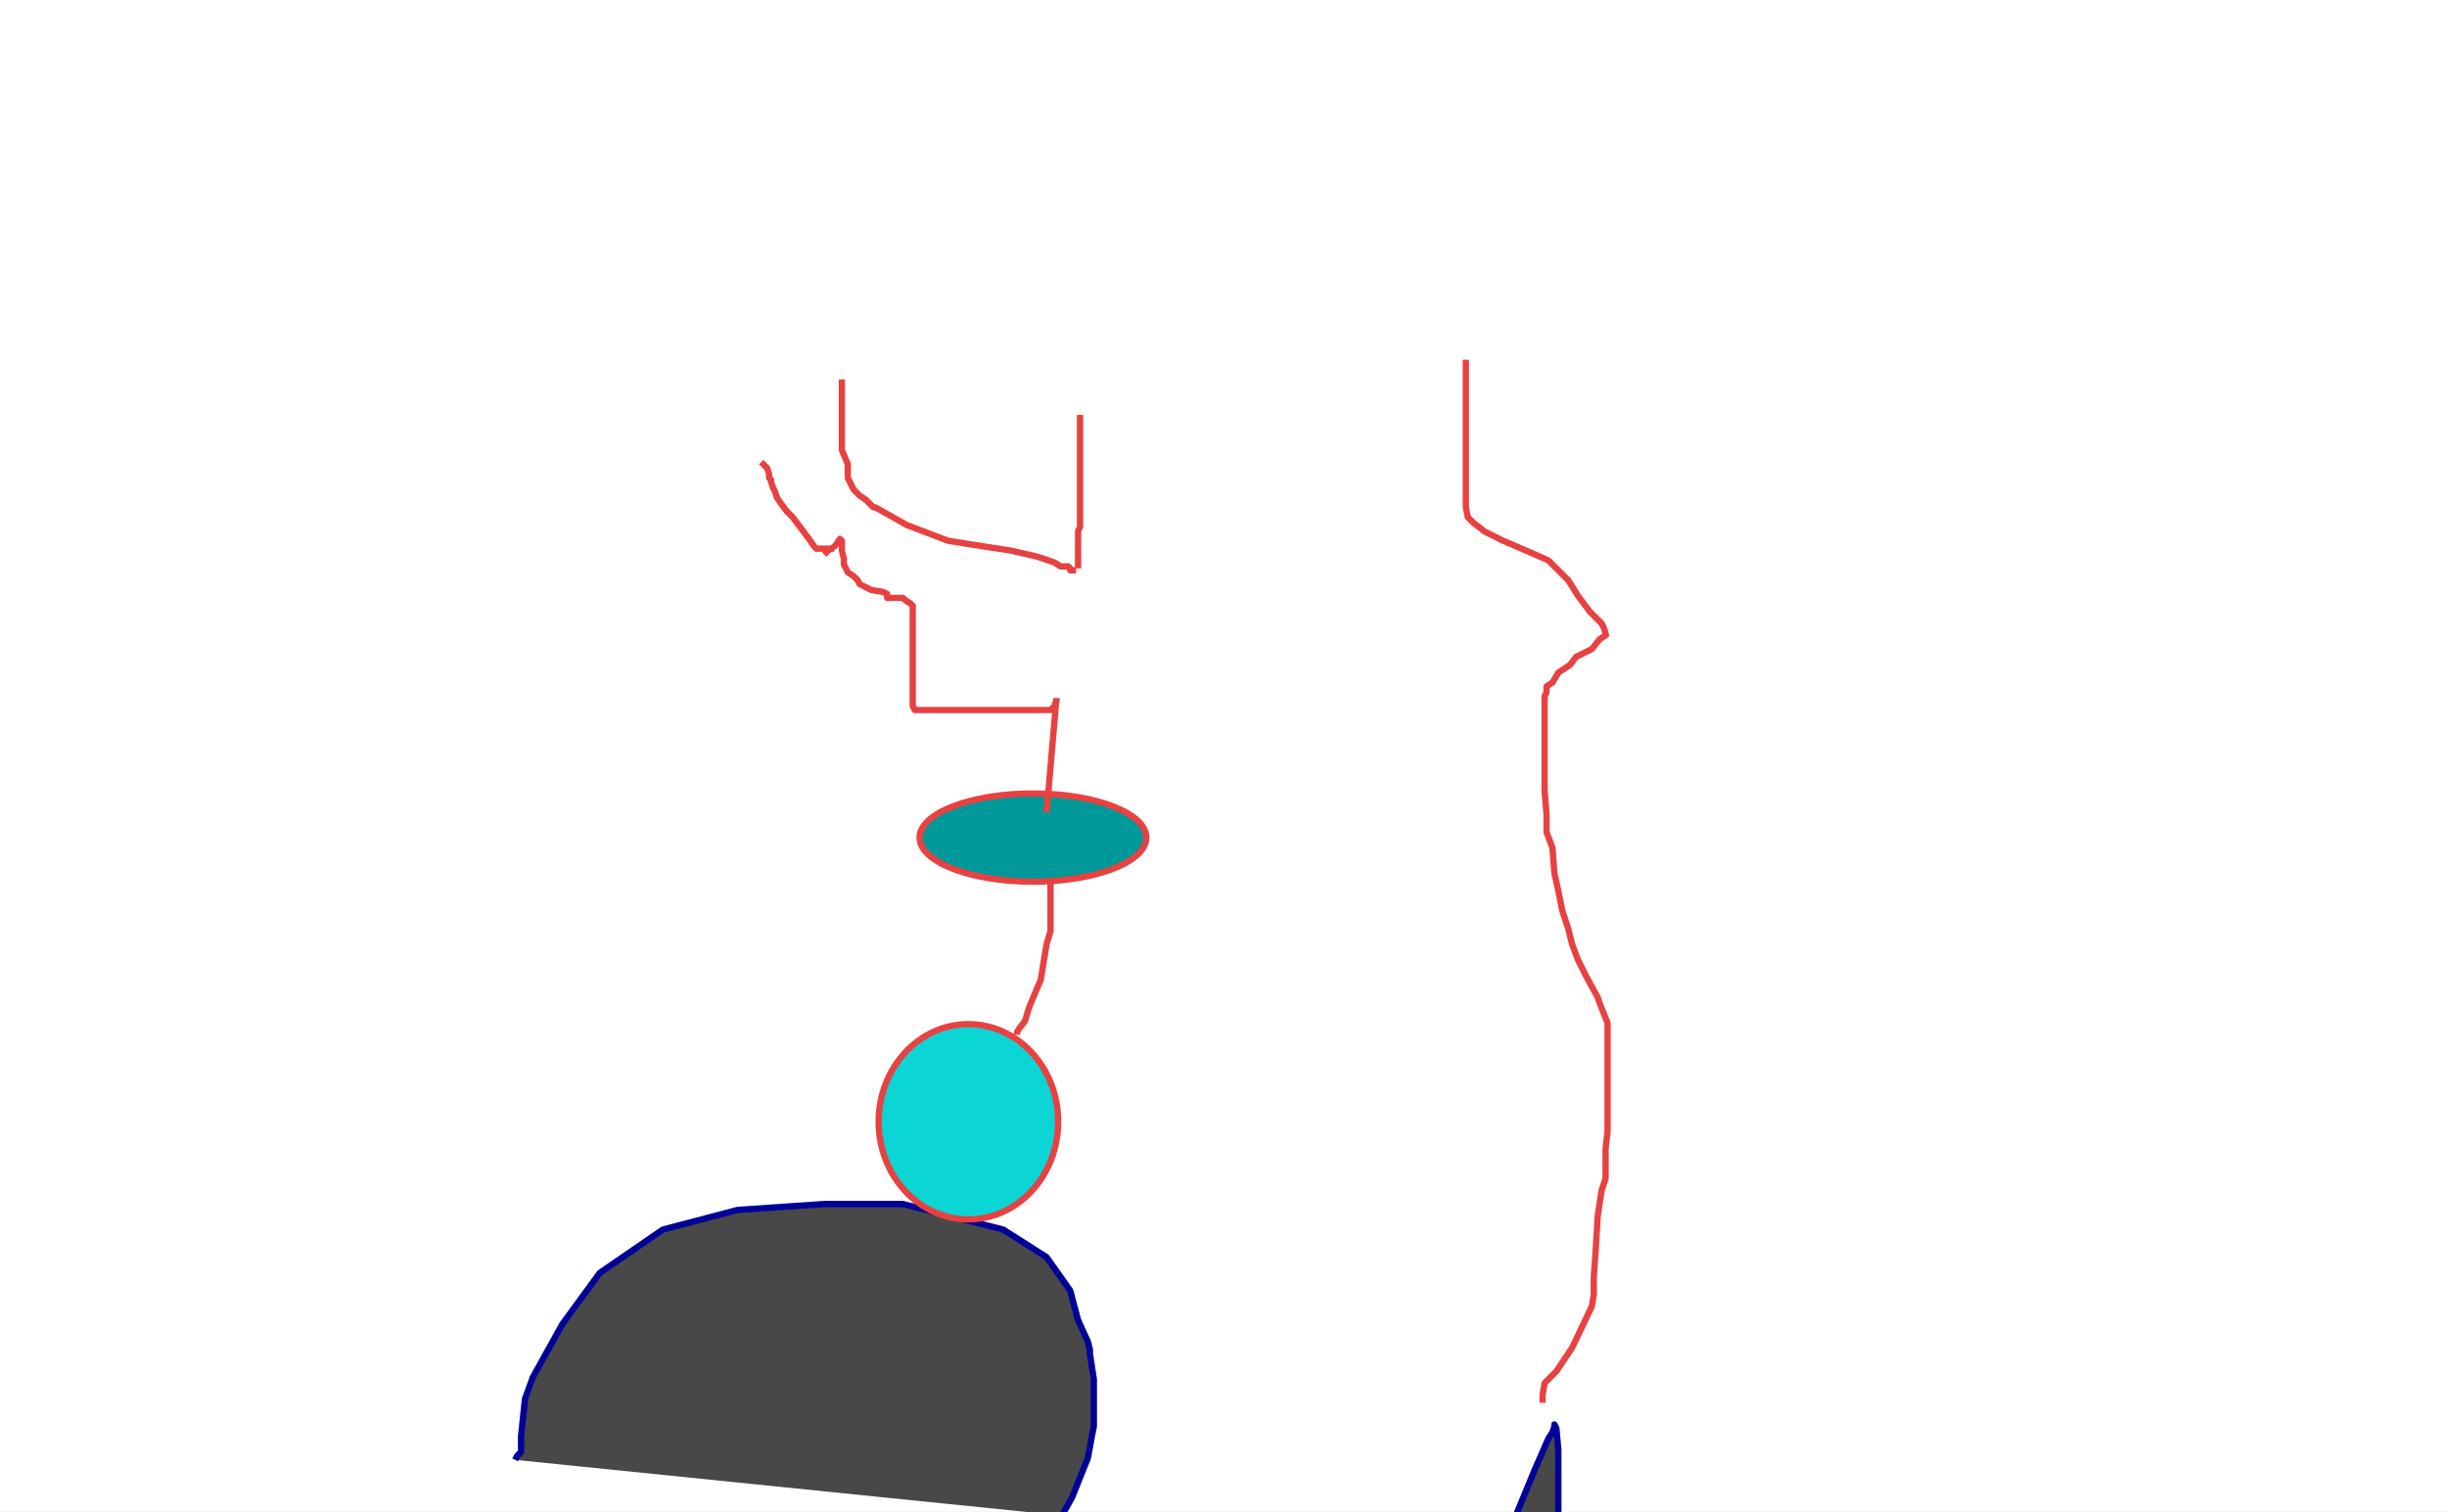
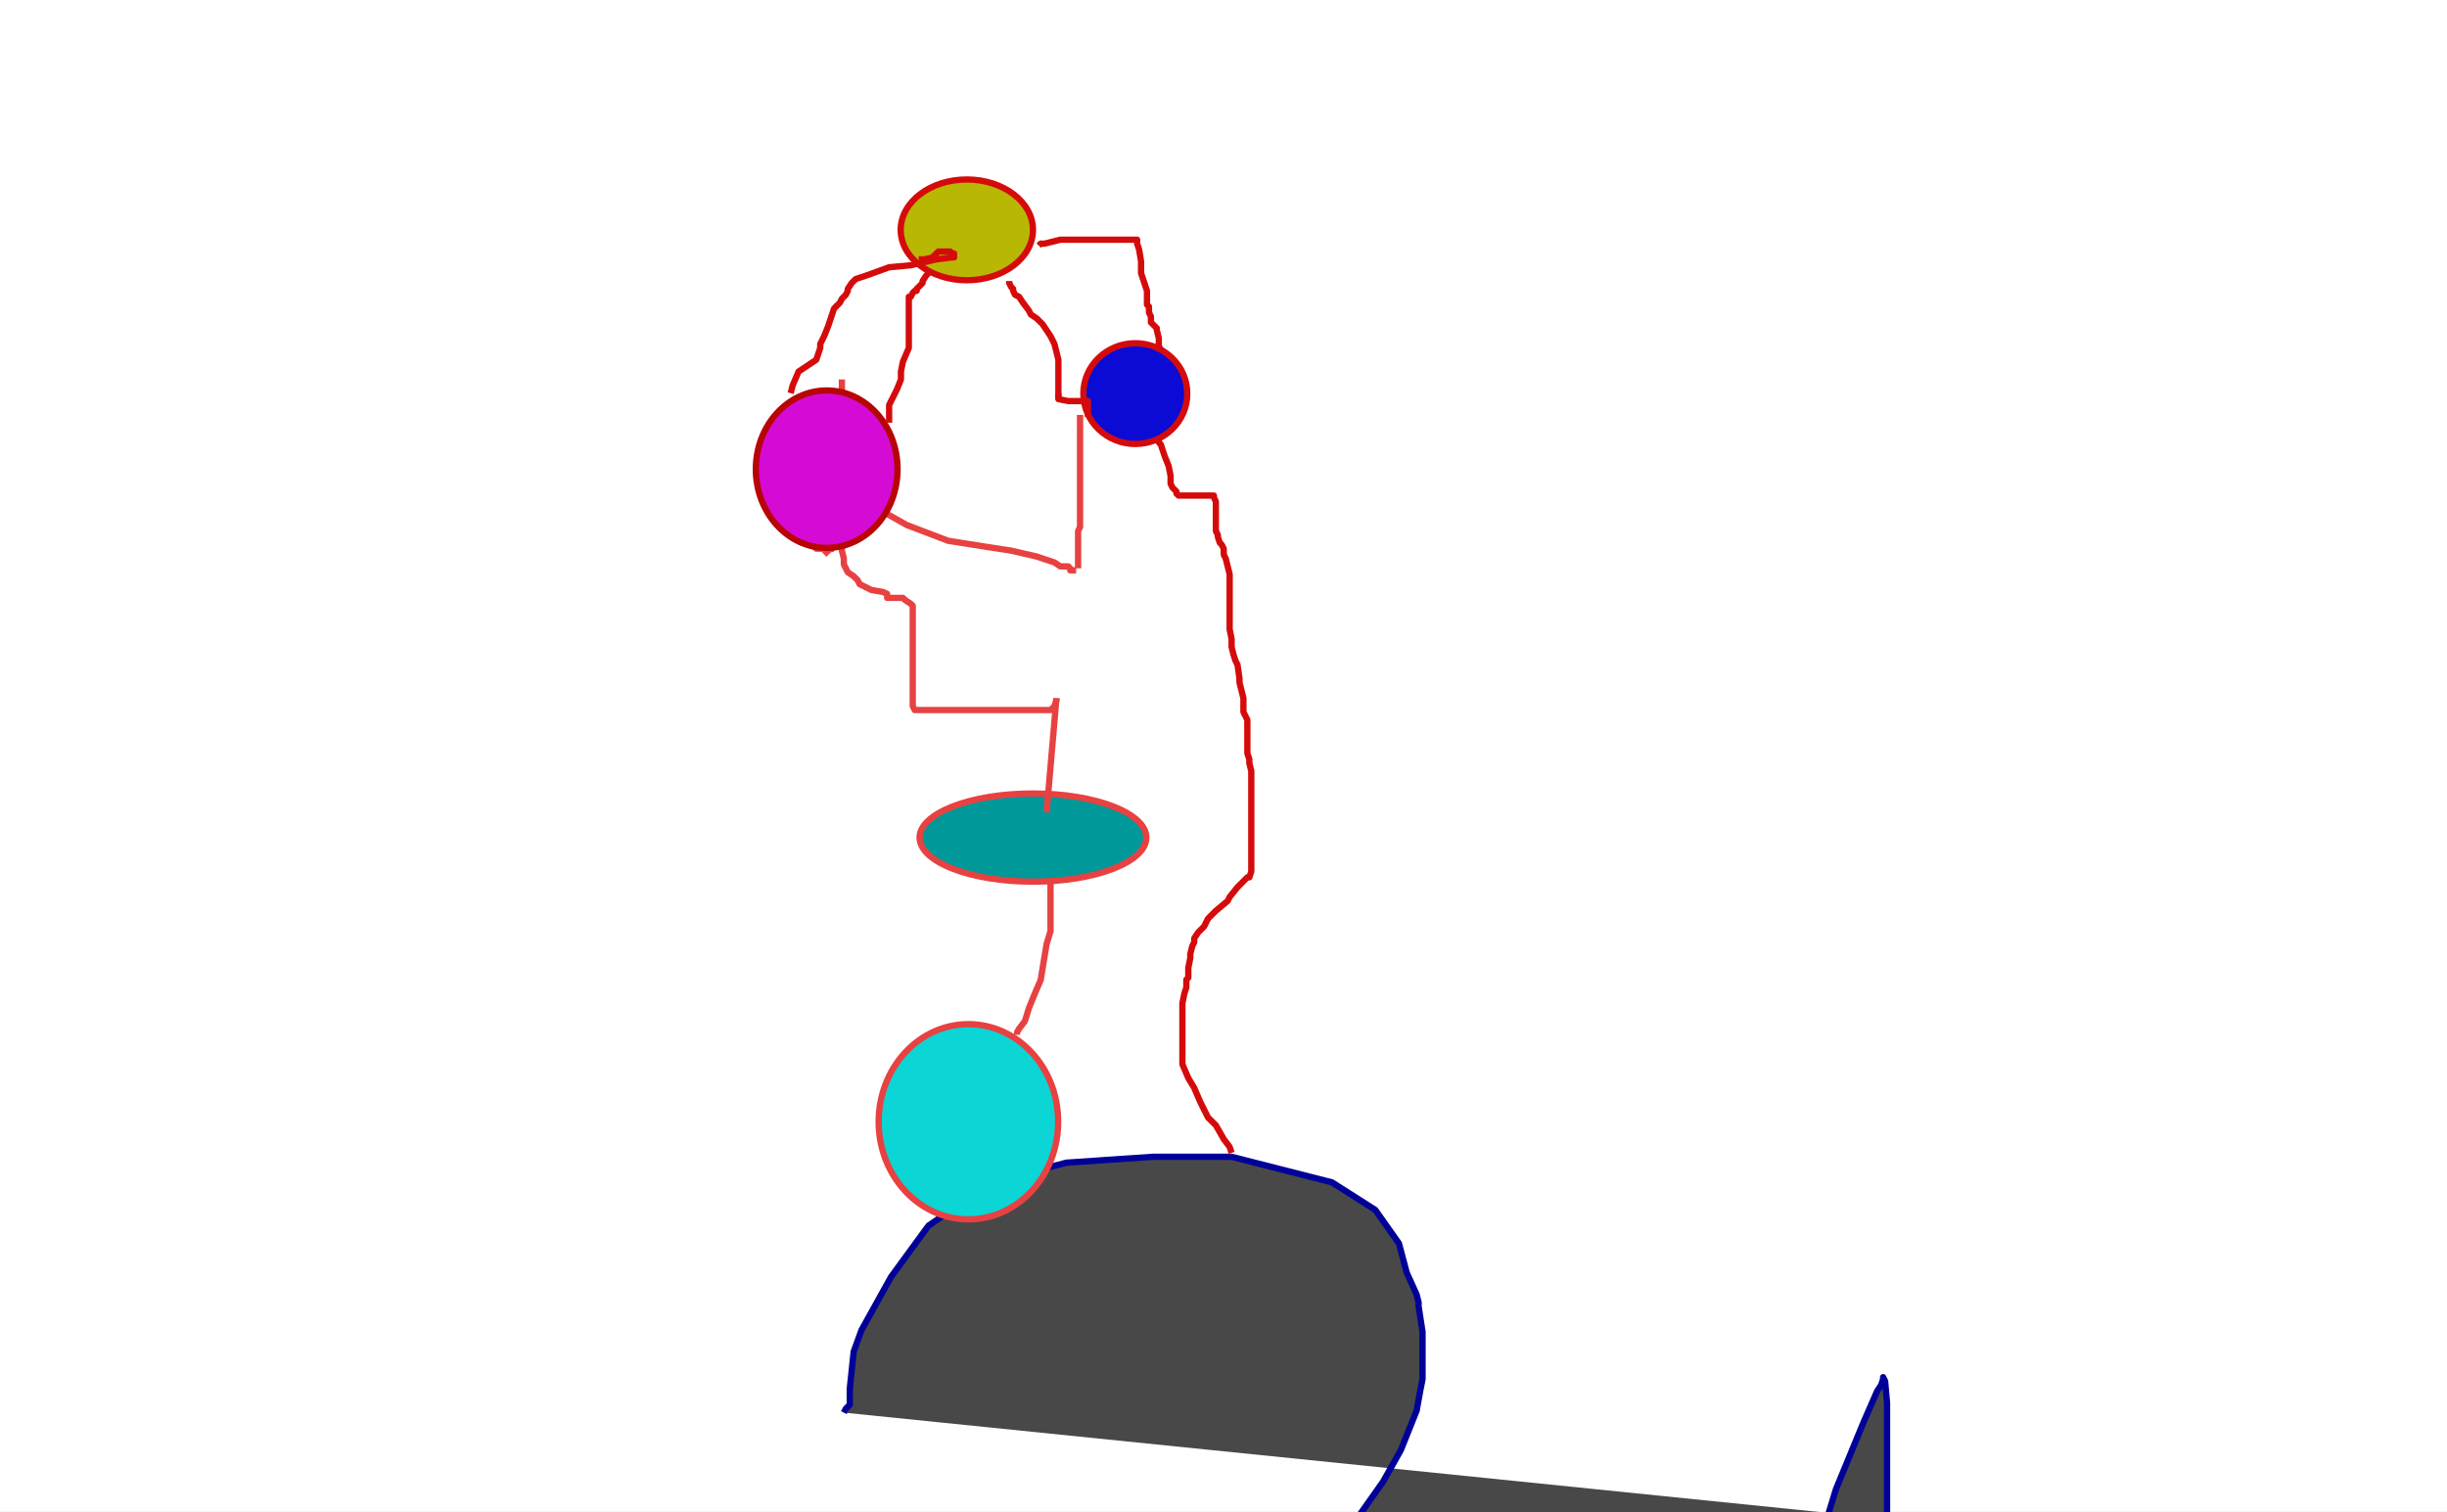
<svg xmlns="http://www.w3.org/2000/svg" width="777" height="480" style="">
  <rect id="backgroundrect" width="100%" height="100%" x="0" y="0" fill="#FFFFFF" stroke="none" />
  <g class="currentLayer" style="">
-     <polyline fill="#484848" stroke="#000099" stroke-width="2" stroke-linejoin="round" stroke-dashoffset="" fill-rule="nonzero" marker-start="" marker-mid="" marker-end="" id="svg_1" points="163.575,463.625 164.2,462.375 165.45,461.125 165.45,460.5 165.45,456.125 166.7,444.25 169.2,437.375 178.575,420.5 190.45,404.25 210.45,390.5 234.2,384.25 261.7,382.375 286.7,382.375 318.575,390.5 332.325,399.25 339.825,409.875 342.325,419.25 345.45,426.125 346.075,428.625 346.075,429.875 347.325,438 347.325,443.625 347.325,453 346.7,456.125 345.45,463 340.45,475.5 334.825,485.5 327.325,496.125 317.325,506.125 306.075,513.625 293.575,519.25 281.7,522.375 271.075,524.875 262.95,527.375 255.45,529.875 249.825,531.125 237.95,536.125 229.825,539.875 221.075,544.25 210.45,548.625 197.325,552.375 182.325,557.375 167.325,561.125 150.45,564.25 136.075,566.125 127.325,566.125 118.575,566.125 110.45,566.125 100.45,563.625 96.7,560.5 93.575,558 91.7,555.5 91.075,554.875 97.95,566.125 100.45,568.625 117.325,582.375 135.45,590.5 156.075,596.125 178.575,599.875 203.575,601.125 232.325,601.125 263.575,601.125 292.325,601.125 319.825,601.125 357.95,601.125 406.7,600.5 427.95,596.75 444.825,590.5 456.7,583 461.7,574.25 464.2,563.625 466.075,551.75 467.95,535.5 469.825,518 474.2,502.375 478.575,488 487.325,466.75 491.7,456.75 492.95,454.875 493.575,453 493.575,452.375 494.2,453.625 494.825,460.5 494.825,466.75 494.825,480.5 494.825,491.75 494.825,497.375 " style="color: rgb(0, 0, 0);" class="" />
+     <polyline fill="#484848" stroke="#000099" stroke-width="2" stroke-linejoin="round" stroke-dashoffset="" fill-rule="nonzero" marker-start="" marker-mid="" marker-end="" id="svg_1" points="267.95,448.625 268.575,447.375 269.825,446.125 269.825,445.5 269.825,441.125 271.075,429.25 273.575,422.375 282.95,405.5 294.825,389.25 314.825,375.5 338.575,369.25 366.075,367.375 391.075,367.375 422.95,375.5 436.7,384.25 444.2,394.875 446.7,404.25 449.825,411.125 450.45,413.625 450.45,414.875 451.7,423 451.7,428.625 451.7,438 451.075,441.125 449.825,448 444.825,460.5 439.2,470.5 431.7,481.125 421.7,491.125 410.45,498.625 397.95,504.25 386.075,507.375 375.45,509.875 367.325,512.375 359.825,514.875 354.2,516.125 342.325,521.125 334.2,524.875 325.45,529.25 314.825,533.625 301.7,537.375 286.7,542.375 271.7,546.125 254.825,549.25 240.45,551.125 231.7,551.125 222.95,551.125 214.825,551.125 204.825,548.625 201.075,545.5 197.95,543 196.075,540.5 195.45,539.875 202.325,551.125 204.825,553.625 221.7,567.375 239.825,575.5 260.45,581.125 282.95,584.875 307.95,586.125 336.7,586.125 367.95,586.125 396.7,586.125 424.2,586.125 462.325,586.125 511.075,585.5 532.325,581.75 549.2,575.5 561.075,568 566.075,559.25 568.575,548.625 570.45,536.75 572.325,520.5 574.2,503 578.575,487.375 582.95,473 591.7,451.75 596.075,441.75 597.325,439.875 597.95,438 597.95,437.375 598.575,438.625 599.2,445.5 599.2,451.75 599.2,465.5 599.2,476.75 599.2,482.375 " style="color: rgb(0, 0, 0);" class="" />
    <path fill="#0bd5d5" fill-opacity="1" stroke="#e84141" stroke-opacity="1" stroke-width="2" stroke-dasharray="none" stroke-linejoin="round" stroke-linecap="butt" stroke-dashoffset="" fill-rule="nonzero" opacity="1" marker-start="" marker-mid="" marker-end="" d="M279,356.25 C279,339.123 291.754,325.25 307.5,325.25 C323.246,325.25 336,339.123 336,356.25 C336,373.377 323.246,387.25 307.5,387.25 C291.754,387.25 279,373.377 279,356.25 z" id="svg_2" class="" />
    <polyline fill="none" stroke="#e84141" stroke-width="2" stroke-linejoin="round" stroke-dashoffset="" fill-rule="nonzero" marker-start="" marker-mid="" marker-end="" id="svg_4" points="322.95,328.625 322.95,327.809 323.575,326.722 325.45,324.275 326.7,320.197 328.575,315.575 330.45,311.225 332.325,299.806 333.575,295.728 333.575,292.466 333.575,289.203 333.575,286.756 333.575,284.309 333.575,282.406 333.575,280.503 333.575,278.056 333.575,276.969 333.575,275.066 333.575,274.522 333.575,274.25 " style="color: rgb(0, 0, 0);" class="" />
-     <polyline fill="none" stroke="#e84141" stroke-width="2" stroke-linejoin="round" stroke-dashoffset="" fill-rule="nonzero" marker-start="" marker-mid="" marker-end="" id="svg_5" points="489.825,445.5 489.825,444.25 489.825,443 490.45,439.25 494.2,435.5 499.2,428 505.45,414.875 506.075,411.125 506.075,405.5 506.7,396.75 507.325,386.125 508.575,378 509.825,374.25 509.825,369.875 509.825,364.875 510.45,359.25 510.45,351.75 510.45,345.5 510.45,339.875 510.45,333 510.45,329.875 510.45,329.25 510.45,327.375 510.45,326.75 510.45,324.875 507.95,318.625 507.325,316.75 503.575,309.875 501.075,304.875 499.2,299.875 497.95,294.875 496.075,289.25 494.825,283 493.575,277.375 492.95,269.25 491.075,264.25 491.075,258.625 490.45,251.125 490.45,248.625 490.45,243 490.45,239.25 490.45,236.125 490.45,233.625 490.45,231.125 490.45,229.875 490.45,228.625 490.45,226.75 490.45,225.5 490.45,224.25 490.45,223 490.45,221.125 491.075,219.875 491.075,218.625 491.075,218 492.95,216.75 494.825,213.625 498.575,211.125 500.45,208.625 505.45,206.125 507.95,203 509.825,201.75 510.45,201.125 " style="color: rgb(0, 0, 0);" />
    <path fill="#009899" fill-opacity="1" stroke="#e84141" stroke-opacity="1" stroke-width="2" stroke-dasharray="none" stroke-linejoin="round" stroke-linecap="butt" stroke-dashoffset="" fill-rule="nonzero" opacity="1" marker-start="" marker-mid="" marker-end="" d="M292,266 C292,258.265 308.11,252 328,252 C347.89,252 364,258.265 364,266 C364,273.735 347.89,280 328,280 C308.11,280 292,273.735 292,266 Z" id="svg_6" />
    <path fill="#009899" fill-opacity="1" stroke="#e84141" stroke-opacity="1" stroke-width="2" stroke-dasharray="none" stroke-linejoin="round" stroke-linecap="butt" stroke-dashoffset="" fill-rule="nonzero" opacity="1" marker-start="" marker-mid="" marker-end="" d="M335.45,221.75 L332.325,258 " id="svg_8" class="" />
    <polyline fill="none" stroke="#e84141" stroke-width="2" stroke-linejoin="round" stroke-dashoffset="" fill-rule="nonzero" marker-start="" marker-mid="" marker-end="" id="svg_12" points="335.45,221.75 335.45,222.375 334.825,224.25 333.575,225.5 331.075,225.5 323.575,225.5 316.075,225.5 303.575,225.5 291.075,225.5 290.45,225.5 289.825,224.25 289.825,222.375 289.825,221.125 289.825,219.875 289.825,217.375 289.825,216.125 289.825,214.25 289.825,210.5 289.825,208 289.825,205.5 289.825,203 289.825,199.875 289.825,194.875 289.825,193.625 289.825,193 289.825,192.375 289.2,191.75 287.325,190.5 286.7,189.875 283.575,189.875 281.7,189.875 281.7,189.25 281.7,188.625 280.45,188 276.7,187.375 274.2,186.125 272.95,185.5 272.325,184.25 271.075,183 269.2,181.75 267.95,179.25 267.95,177.375 267.325,174.875 267.325,173.625 267.325,171.75 266.7,171.125 265.45,173 264.825,173.625 262.95,174.875 261.7,176.125 " style="color: rgb(0, 0, 0);" />
    <polyline fill="none" stroke="#e84141" stroke-width="2" stroke-linejoin="round" stroke-dashoffset="" fill-rule="nonzero" marker-start="" marker-mid="" marker-end="" id="svg_13" points="341.7,181.125 341.075,181.125 340.45,181.125 339.825,181.125 339.825,180.5 339.2,179.875 336.7,179.875 334.825,178.625 329.2,176.75 321.075,174.875 312.95,173.625 301.075,171.75 287.95,166.75 277.95,161.125 277.325,161.125 274.825,158.625 272.95,157.375 271.075,155.5 270.45,154.25 269.2,151.75 269.2,150.5 269.2,148.625 269.2,147.375 267.325,143 267.325,142.375 267.325,141.75 267.325,140.5 267.325,138 267.325,136.75 267.325,134.875 267.325,134.25 267.325,133 267.325,131.75 267.325,131.125 267.325,129.25 267.325,128.625 267.325,126.75 267.325,124.875 267.325,123 267.325,121.125 267.325,120.5 " style="color: rgb(0, 0, 0);" />
    <polyline fill="none" stroke="#e84141" stroke-width="2" stroke-linejoin="round" stroke-dashoffset="" fill-rule="nonzero" marker-start="" marker-mid="" marker-end="" id="svg_14" points="264.825,174.25 263.575,174.25 260.45,174.25 259.2,174.25 258.575,173.625 257.325,171.75 255.45,169.25 253.575,166.75 251.7,164.25 249.825,162.375 247.95,159.875 246.7,158 246.075,156.125 245.45,154.875 244.825,153 244.825,152.375 244.2,151.75 244.2,150.5 243.575,148.625 242.325,147.375 241.7,146.75 " style="color: rgb(0, 0, 0);" />
    <polyline fill="none" stroke="#e84141" stroke-width="2" stroke-linejoin="round" stroke-dashoffset="" fill-rule="nonzero" marker-start="" marker-mid="" marker-end="" id="svg_15" points="342.95,131.75 342.95,134.25 342.95,136.125 342.95,139.875 342.95,144.25 342.95,147.375 342.95,149.25 342.95,149.875 342.95,150.5 342.95,151.125 342.95,152.375 342.95,154.25 342.95,156.125 342.95,160.5 342.95,161.75 342.95,163.625 342.95,164.875 342.95,165.5 342.95,167.375 342.325,168.625 342.325,171.75 342.325,173 342.325,173.625 342.325,175.5 342.325,176.125 342.325,178 342.325,178.625 342.325,179.25 342.325,180.5 " style="color: rgb(0, 0, 0);" />
-     <polyline fill="none" stroke="#e84141" stroke-width="2" stroke-linejoin="round" stroke-dashoffset="" fill-rule="nonzero" marker-start="" marker-mid="" marker-end="" id="svg_16" points="509.825,201.75 509.825,201.125 509.2,199.25 508.575,198 507.95,197.375 506.7,196.125 504.825,194.25 501.075,189.25 497.95,184.25 491.7,178 486.075,175.5 477.325,171.75 471.075,168.625 470.45,168 467.95,166.125 466.075,164.25 465.45,161.125 465.45,159.875 465.45,149.875 465.45,141.75 465.45,136.125 465.45,129.875 465.45,124.875 465.45,121.125 465.45,118.625 465.45,116.75 465.45,114.875 465.45,114.25 " style="color: rgb(0, 0, 0);" />
+     <path fill="#d50bd5" fill-opacity="1" stroke="#b80404" stroke-opacity="1" stroke-width="2" stroke-dasharray="none" stroke-linejoin="round" stroke-linecap="butt" stroke-dashoffset="" fill-rule="nonzero" opacity="1" marker-start="" marker-mid="" marker-end="" d="M240,149 C240,135.188 250.069,124 262.5,124 C274.931,124 285,135.188 285,149 C285,162.812 274.931,174 262.5,174 C250.069,174 240,162.812 240,149 Z" id="svg_17" />
+     <polyline fill="none" stroke="#d50b0b" stroke-width="2" stroke-linejoin="round" stroke-dashoffset="" fill-rule="nonzero" marker-start="" marker-mid="" marker-end="" id="svg_24" points="391.075,366.125 390.45,364.25 388.575,361.75 386.075,357.375 383.575,354.875 381.7,351.125 381.075,349.875 379.2,345.5 377.325,342.375 375.45,338 375.45,336.125 375.45,334.25 375.45,333.625 375.45,332.375 375.45,330.5 375.45,328 375.45,326.75 375.45,324.875 375.45,323 375.45,320.5 375.45,318.625 376.075,315.5 376.7,313.625 376.7,312.375 376.7,311.125 377.325,310.5 377.325,309.25 377.325,307.375 377.95,304.25 377.95,303 378.575,300.5 379.2,299.25 379.2,298 380.45,296.125 382.325,294.25 383.575,291.75 386.075,289.25 389.825,286.125 390.45,284.875 392.95,281.75 396.075,278.625 396.7,278.625 397.325,276.75 397.325,276.125 397.325,275.5 397.325,274.875 397.325,272.375 397.325,271.125 397.325,269.875 397.325,266.75 397.325,264.25 397.325,262.375 397.325,259.875 397.325,256.75 397.325,253 397.325,249.875 397.325,247.375 397.325,244.875 396.7,242.375 396.7,241.125 396.075,239.25 396.075,238 396.075,237.375 396.075,235.5 396.075,233.625 396.075,231.75 396.075,229.875 396.075,228.625 394.825,226.125 394.825,223.625 394.825,221.75 393.575,216.75 393.575,215.5 392.95,211.125 392.325,209.875 391.7,208 391.075,205.5 391.075,203 390.45,199.875 390.45,198 390.45,196.75 390.45,194.25 390.45,192.375 390.45,189.25 390.45,187.375 390.45,185.5 390.45,182.375 389.825,179.875 389.2,177.375 388.575,176.125 388.575,174.25 387.95,173 387.325,172.375 386.7,170.5 386.7,169.875 386.075,168.625 386.075,167.375 386.075,166.125 386.075,164.25 386.075,162.375 386.075,161.75 386.075,159.25 385.45,158 385.45,157.375 384.2,157.375 381.7,157.375 379.825,157.375 377.95,157.375 377.325,157.375 374.825,157.375 374.2,157.375 373.575,156.75 373.575,156.125 372.95,155.5 372.325,154.875 371.7,153.625 371.7,151.125 371.075,148 369.825,144.875 369.2,143 368.575,141.125 367.95,140.5 367.95,139.875 367.95,139.25 367.95,138 367.95,137.375 367.95,135.5 367.95,134.875 367.95,134.25 368.575,133.625 368.575,133 368.575,132.375 369.825,131.75 370.45,131.75 371.075,131.125 " style="color: rgb(0, 0, 0);" />
+     <path fill="#0b0bd5" fill-opacity="1" stroke="#d50b0b" stroke-opacity="1" stroke-width="2" stroke-dasharray="none" stroke-linejoin="round" stroke-linecap="butt" stroke-dashoffset="" fill-rule="nonzero" opacity="1" marker-start="" marker-mid="" marker-end="" d="M344,125 C344,116.16 351.384,109 360.5,109 C369.616,109 377,116.16 377,125 C377,133.84 369.616,141 360.5,141 C351.384,141 344,133.84 344,125 Z" id="svg_25" />
+     <path fill="#b8b804" fill-opacity="1" stroke="#d50b0b" stroke-opacity="1" stroke-width="2" stroke-dasharray="none" stroke-linejoin="round" stroke-linecap="butt" stroke-dashoffset="" fill-rule="nonzero" opacity="1" marker-start="" marker-mid="" marker-end="" d="M286,73 C286,64.16 295.398,57 307,57 C318.602,57 328,64.16 328,73 C328,81.84 318.602,89 307,89 C295.398,89 286,81.84 286,73 Z" id="svg_29" />
+     <polyline fill="none" stroke="#d50b0b" stroke-width="2" stroke-linejoin="round" stroke-dashoffset="" fill-rule="nonzero" marker-start="" marker-mid="" marker-end="" id="svg_31" points="251.075,124.875 251.7,122.375 253.575,118 259.2,114.25 260.45,110.5 260.45,109.25 261.075,108 261.7,106.75 262.95,103.625 263.575,101.75 264.2,99.875 264.825,98 266.7,96.125 267.325,94.875 267.95,94.25 268.575,93.625 269.2,92.375 269.2,91.75 270.45,89.875 271.075,89.25 271.7,88.625 273.575,88 275.45,87.375 282.325,84.875 289.2,84.25 297.325,82.375 302.325,81.75 302.95,81.75 302.95,81.125 302.95,80.5 302.325,80.5 301.7,79.875 301.075,79.875 300.45,79.875 299.2,79.875 297.95,79.875 297.325,80.5 296.7,81.125 296.075,81.75 293.575,82.375 292.95,82.375 292.325,82.375 291.7,82.375 " style="color: rgb(0, 0, 0);" />
+     <polyline fill="none" stroke="#d50b0b" stroke-width="2" stroke-linejoin="round" stroke-dashoffset="" fill-rule="nonzero" marker-start="" marker-mid="" marker-end="" id="svg_32" points="282.325,134.25 282.325,133.625 282.325,131.75 282.325,128.625 284.825,123.625 286.075,120.5 286.075,118 286.7,114.875 288.575,110.5 288.575,108.625 288.575,107.375 288.575,106.125 288.575,104.25 288.575,101.125 288.575,99.25 288.575,98 288.575,95.5 288.575,94.875 288.575,94.25 289.2,94.25 289.825,93 290.45,92.375 291.075,92.375 291.075,91.75 291.7,91.125 292.325,90.5 292.95,89.875 292.95,89.25 294.2,87.375 294.825,86.75 294.825,86.125 " style="color: rgb(0, 0, 0);" />
+     <polyline fill="none" stroke="#d50b0b" stroke-width="2" stroke-linejoin="round" stroke-dashoffset="" fill-rule="nonzero" marker-start="" marker-mid="" marker-end="" id="svg_33" points="336.075,126.75 336.075,126.125 336.075,123 336.075,120.5 336.075,118 336.075,114.25 335.45,111.75 334.825,109.25 333.575,106.75 331.075,103 329.2,101.125 327.325,99.875 326.7,98.625 324.825,96.125 323.575,94.25 322.325,93.625 321.7,92.375 321.7,91.75 321.075,91.125 320.45,89.875 320.45,89.25 " style="color: rgb(0, 0, 0);" />
+     <polyline fill="none" stroke="#d50b0b" stroke-width="2" stroke-linejoin="round" stroke-dashoffset="" fill-rule="nonzero" marker-start="" marker-mid="" marker-end="" id="svg_34" points="329.825,78 330.45,77.375 331.7,77.375 336.7,76.125 341.7,76.125 349.2,76.125 354.825,76.125 357.325,76.125 359.2,76.125 361.075,76.125 361.075,77.375 361.7,79.25 362.325,83 362.325,86.75 364.2,92.375 364.2,93.625 364.2,95.5 364.2,96.125 364.2,96.75 364.825,97.375 364.825,99.25 365.45,100.5 365.45,101.75 365.45,102.375 367.325,104.25 367.325,104.875 367.95,107.375 367.95,108.625 367.95,109.875 368.575,111.125 " style="color: rgb(0, 0, 0);" />
+     <polyline fill="none" stroke="#d50b0b" stroke-width="2" stroke-linejoin="round" stroke-dashoffset="" fill-rule="nonzero" marker-start="" marker-mid="" marker-end="" id="svg_35" points="336.075,124.875 336.075,126.125 336.075,126.75 339.2,127.375 340.45,127.375 344.2,127.375 345.45,127.375 345.45,128 345.45,128.625 345.45,129.25 345.45,129.875 345.45,130.5 345.45,131.75 345.45,132.375 " style="color: rgb(0, 0, 0);" />
  </g>
</svg>
